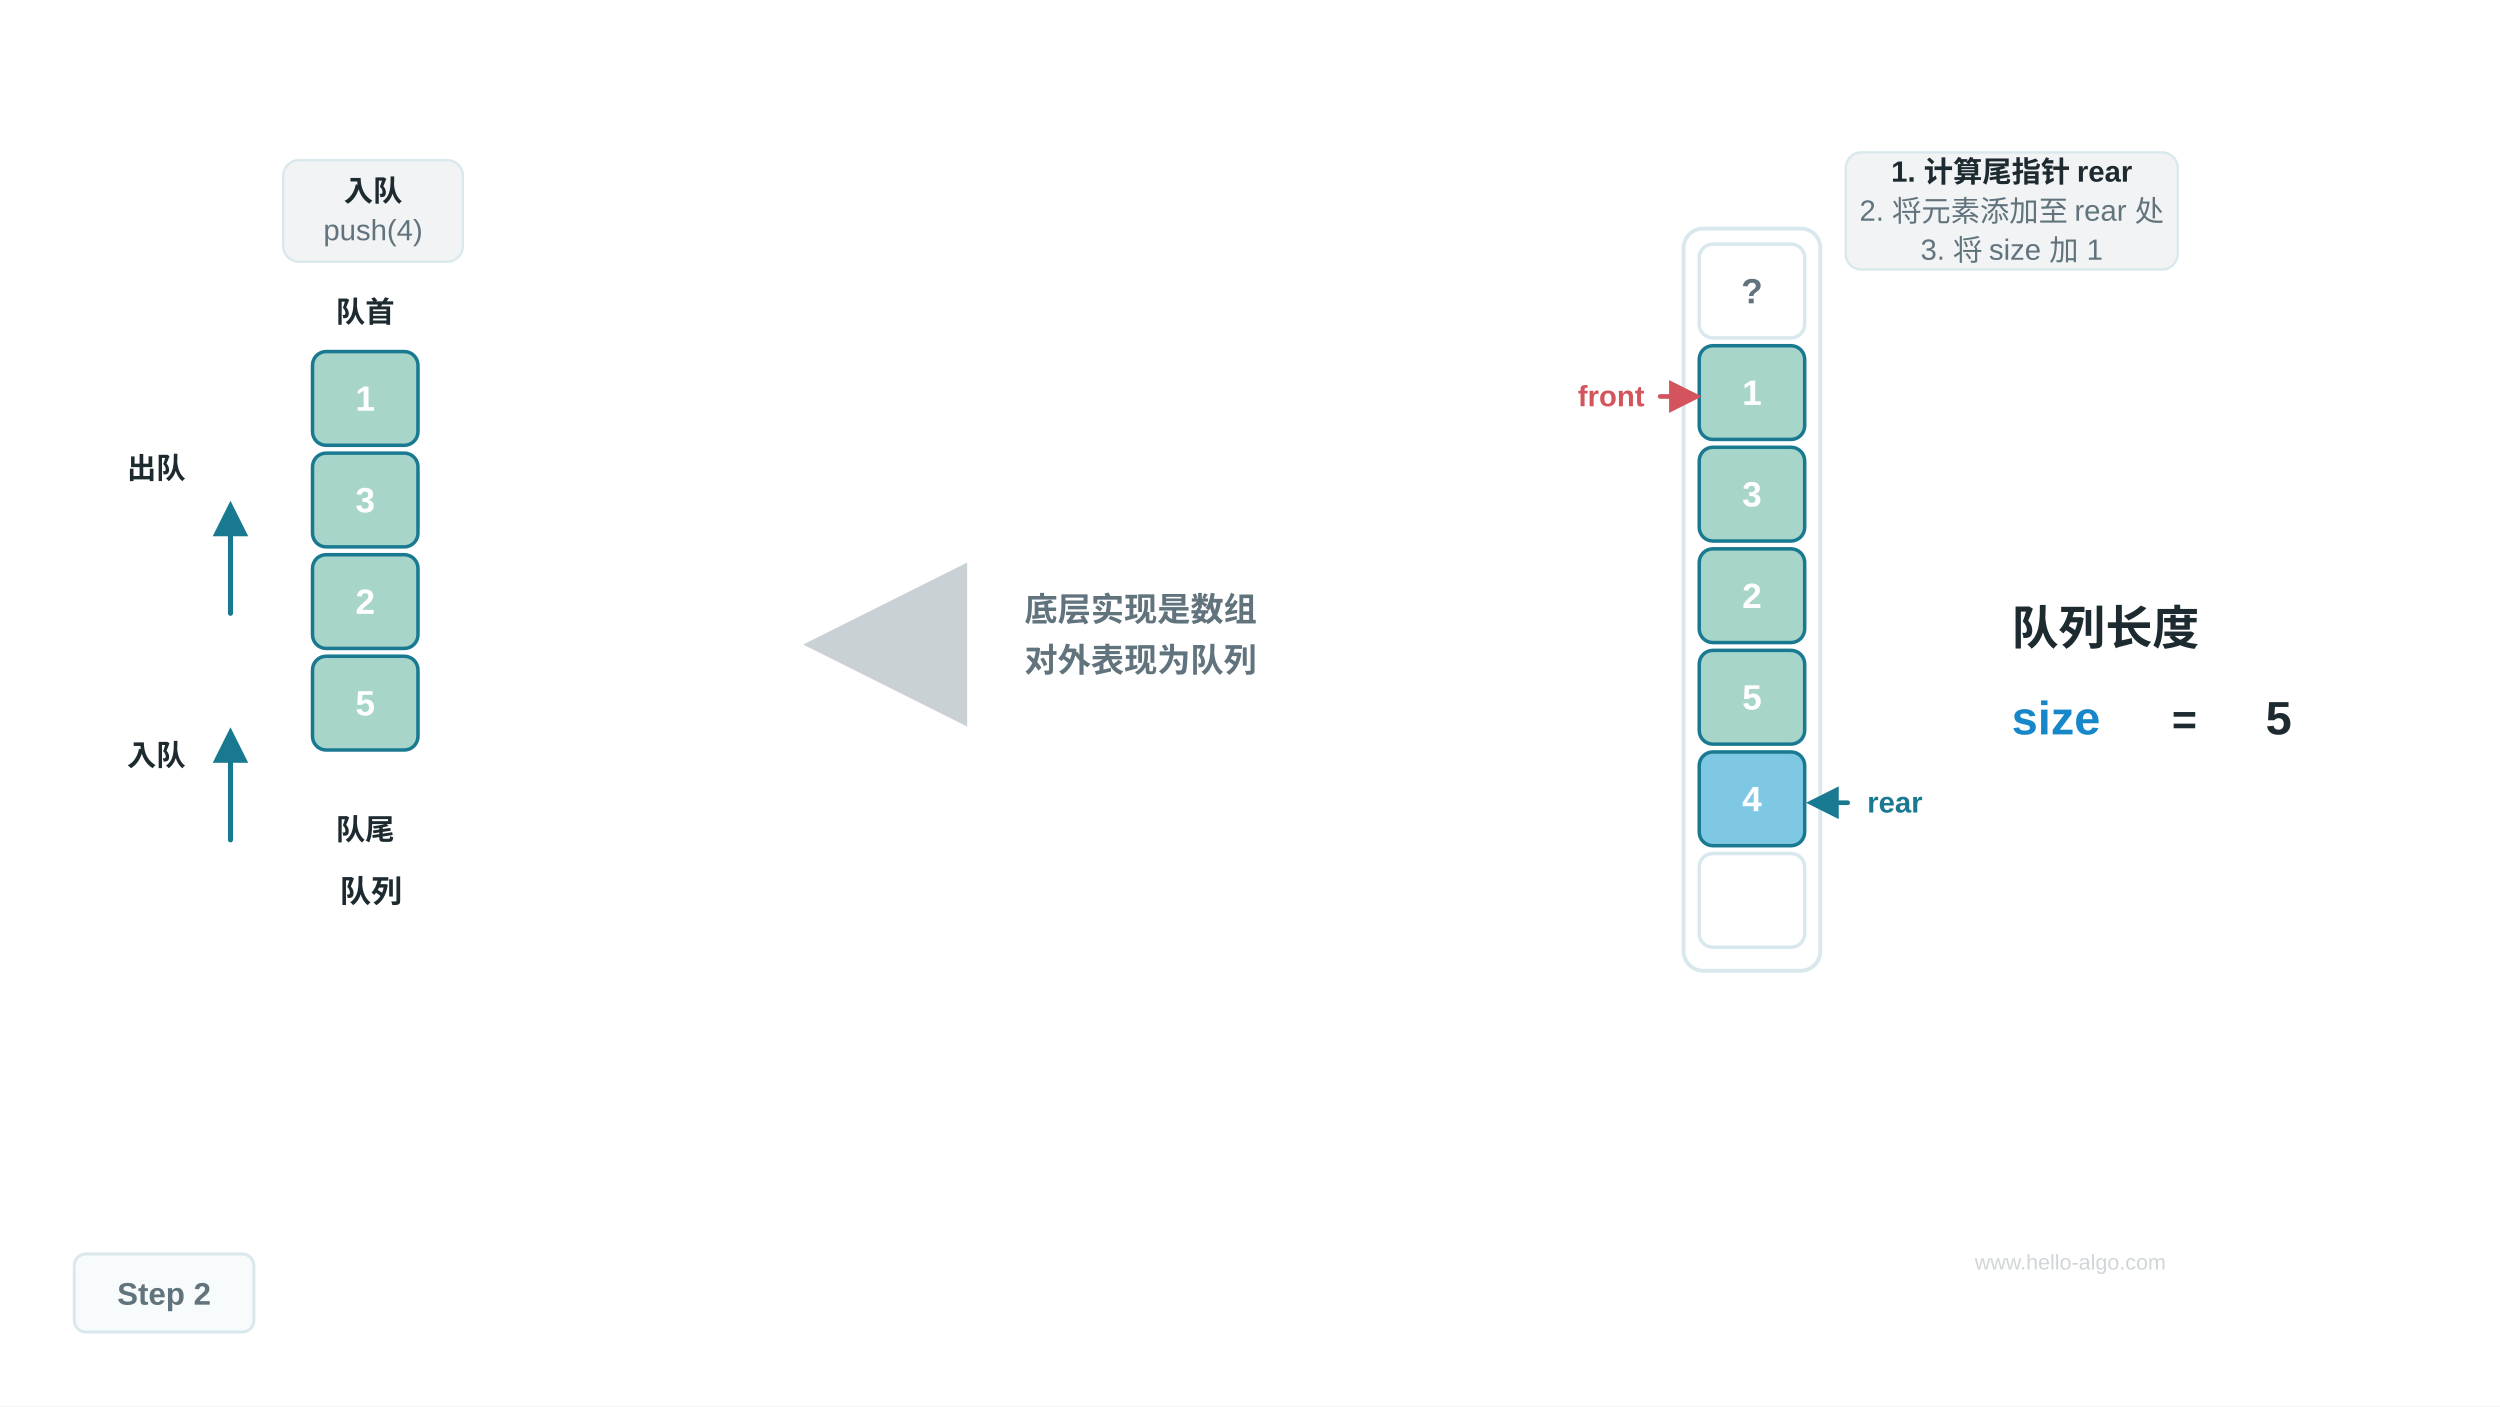
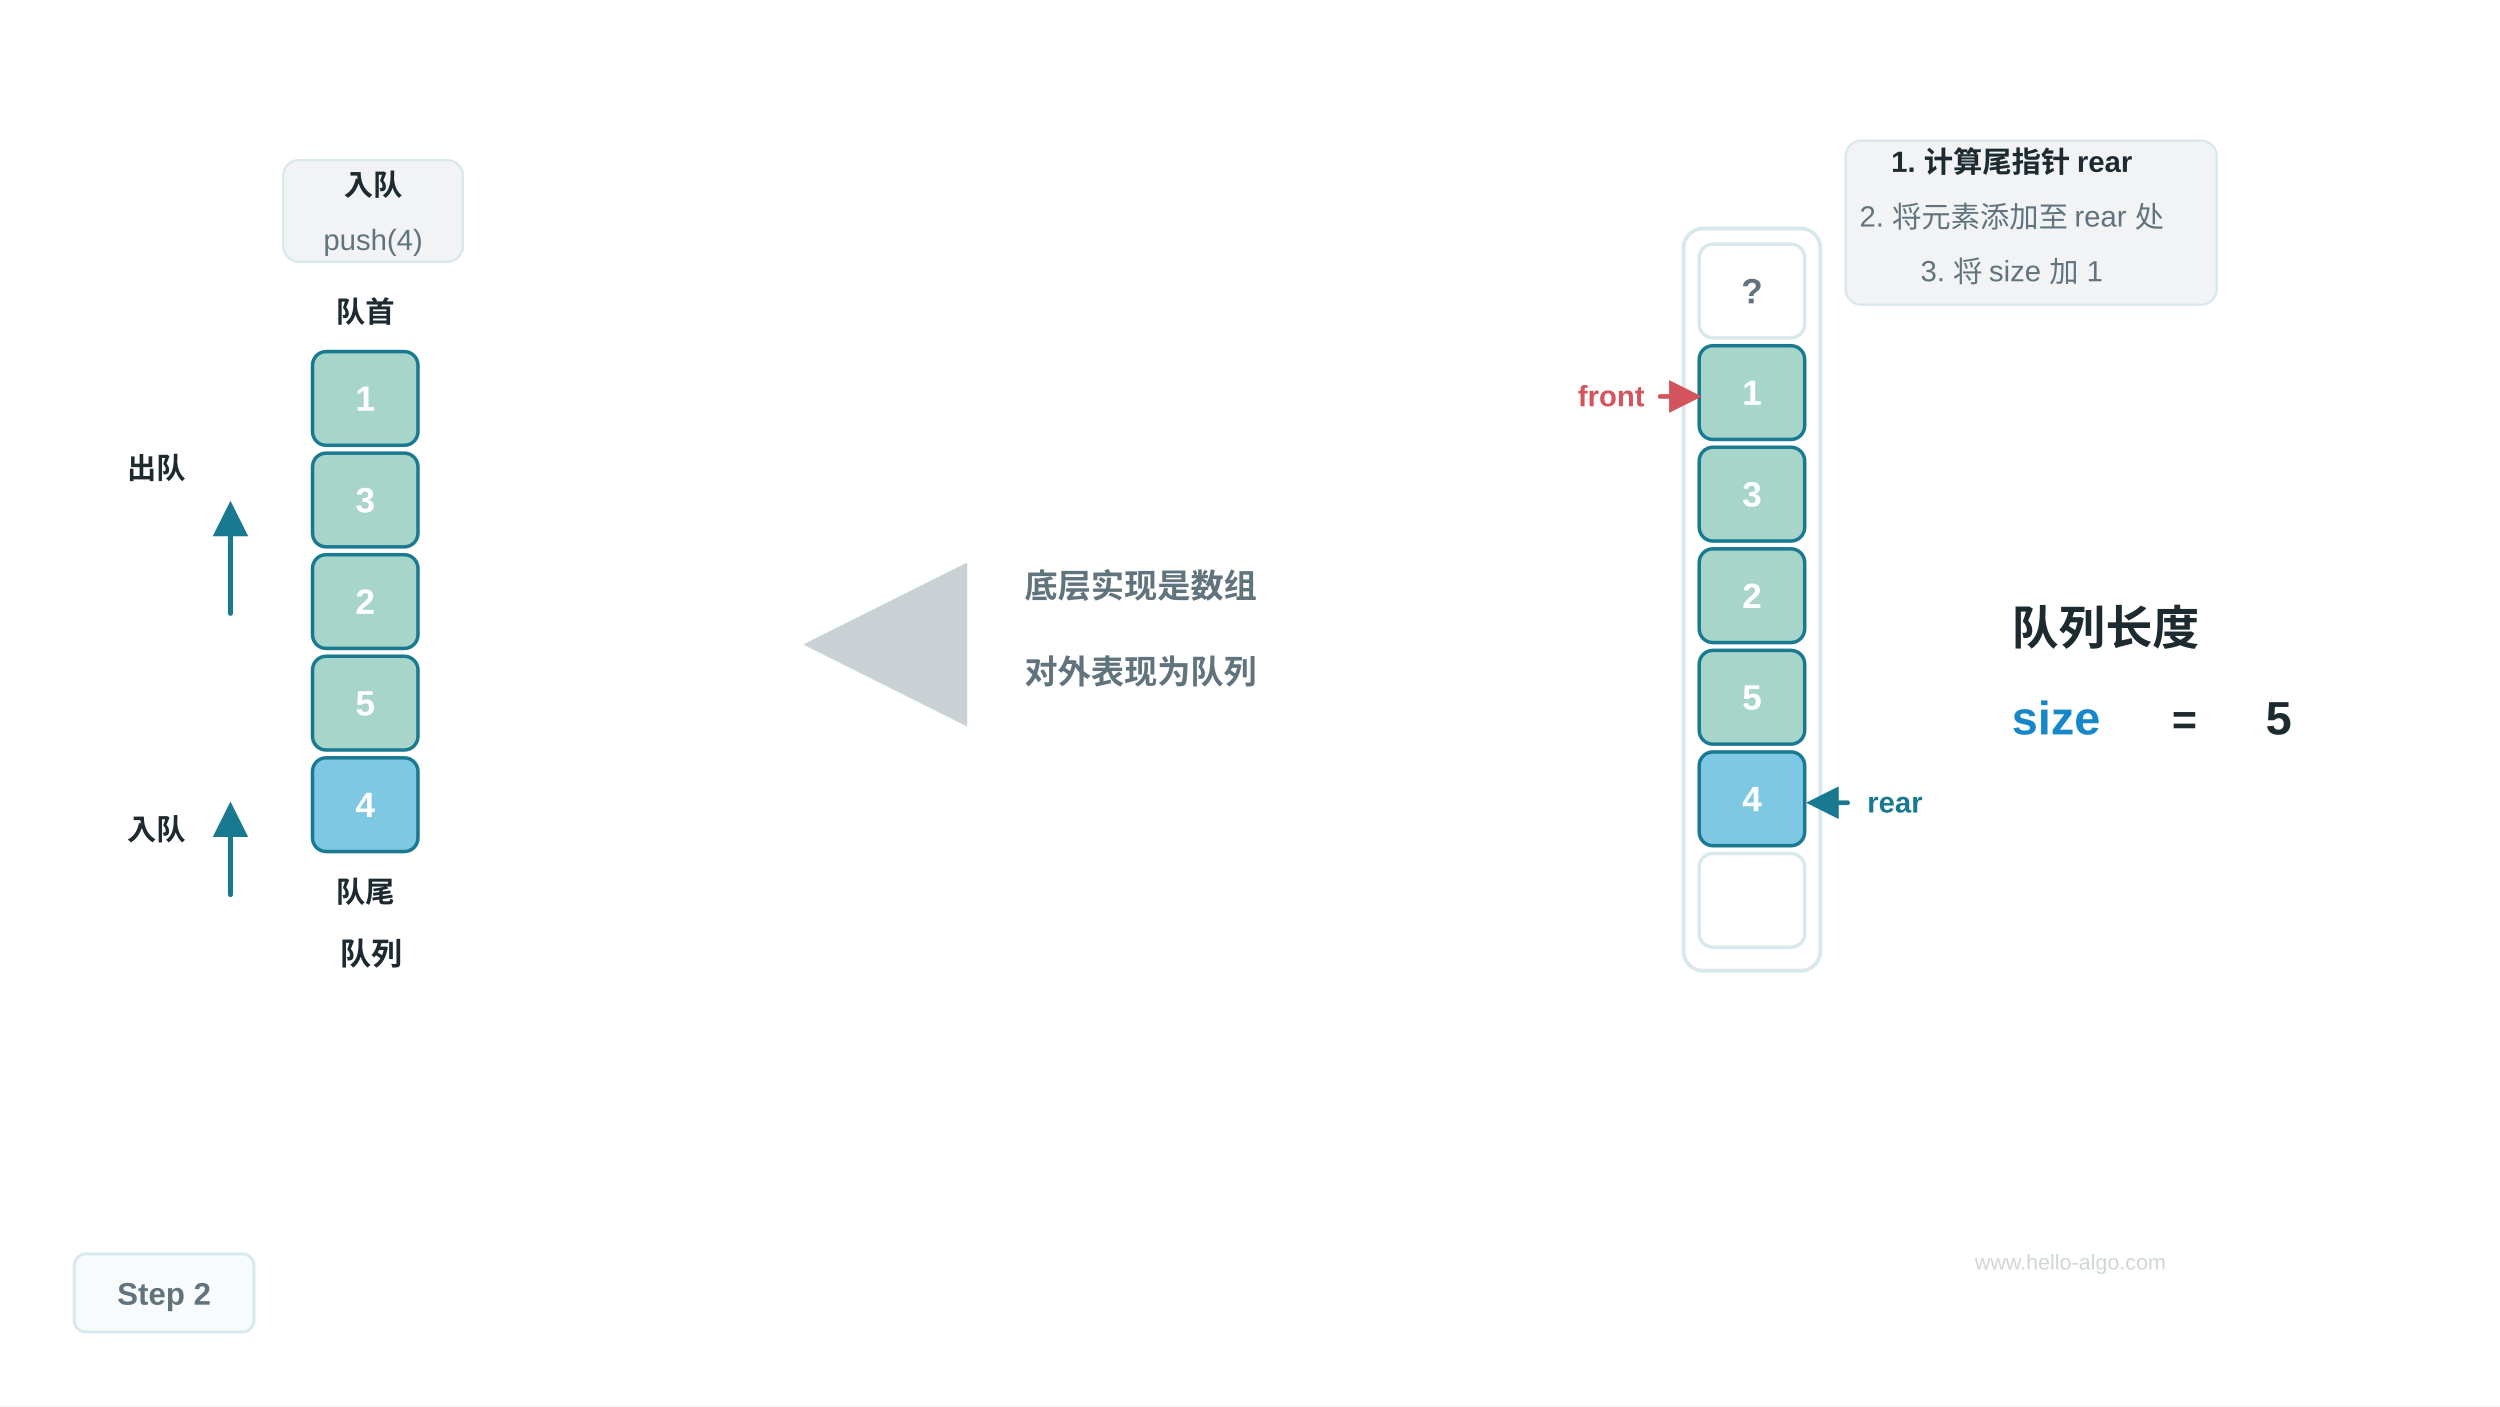
<svg xmlns="http://www.w3.org/2000/svg" viewBox="0 0 1280 720" role="img" aria-label="array queue step 2">
  <defs>
    <filter id="sh" x="-8%" y="-8%" width="116%" height="120%">
      <feDropShadow dx="0" dy="2" stdDeviation="2.5" flood-color="#187990" flood-opacity=".08" />
    </filter>
    <marker id="arrow" viewBox="0 0 10 10" refX="8" refY="5" markerWidth="7" markerHeight="7" orient="auto-start-reverse">
      <path d="M0,0 L10,5 L0,10 Z" fill="#b7c1c5" />
    </marker>
    <marker id="arrowTeal" viewBox="0 0 10 10" refX="8" refY="5" markerWidth="7" markerHeight="7" orient="auto-start-reverse">
      <path d="M0,0 L10,5 L0,10 Z" fill="#187990" />
    </marker>
    <marker id="arrowRed" viewBox="0 0 10 10" refX="8" refY="5" markerWidth="7" markerHeight="7" orient="auto-start-reverse">
      <path d="M0,0 L10,5 L0,10 Z" fill="#d3545d" />
    </marker>
  </defs>
  <rect width="1280" height="720" fill="#fff" />
  <rect x="145" y="82" width="92" height="52" rx="8" fill="#f1f3f4" stroke="#d8e8ec" stroke-width="1.2" />
-   <text x="191.0" y="103.0" text-anchor="middle" font-family="'Microsoft YaHei', 'PingFang SC', Arial, sans-serif" font-size="15" font-weight="700" fill="#1d2a2f">入队</text>
-   <text x="191.0" y="123.0" text-anchor="middle" font-family="'Microsoft YaHei', 'PingFang SC', Arial, sans-serif" font-size="15" font-weight="500" fill="#61737c">push(4)</text>
+   <text x="191.0" y="100.0" text-anchor="middle" font-family="'Microsoft YaHei', 'PingFang SC', Arial, sans-serif" font-size="15" font-weight="700" fill="#1d2a2f">入队</text>
+   <text x="191.0" y="128.0" text-anchor="middle" font-family="'Microsoft YaHei', 'PingFang SC', Arial, sans-serif" font-size="15" font-weight="500" fill="#61737c">push(4)</text>
  <rect x="160" y="180" width="54" height="48" rx="7" fill="#a8d5c9" stroke="#187990" stroke-width="1.8" />
  <text x="187.0" y="210.3" text-anchor="middle" font-family="'Microsoft YaHei', 'PingFang SC', Arial, sans-serif" font-size="18" font-weight="700" fill="#fff">1</text>
  <rect x="160" y="232" width="54" height="48" rx="7" fill="#a8d5c9" stroke="#187990" stroke-width="1.8" />
  <text x="187.0" y="262.3" text-anchor="middle" font-family="'Microsoft YaHei', 'PingFang SC', Arial, sans-serif" font-size="18" font-weight="700" fill="#fff">3</text>
  <rect x="160" y="284" width="54" height="48" rx="7" fill="#a8d5c9" stroke="#187990" stroke-width="1.8" />
  <text x="187.0" y="314.3" text-anchor="middle" font-family="'Microsoft YaHei', 'PingFang SC', Arial, sans-serif" font-size="18" font-weight="700" fill="#fff">2</text>
  <rect x="160" y="336" width="54" height="48" rx="7" fill="#a8d5c9" stroke="#187990" stroke-width="1.8" />
  <text x="187.0" y="366.3" text-anchor="middle" font-family="'Microsoft YaHei', 'PingFang SC', Arial, sans-serif" font-size="18" font-weight="700" fill="#fff">5</text>
  <text x="187" y="165" text-anchor="middle" font-family="'Microsoft YaHei', 'PingFang SC', Arial, sans-serif" font-size="15" font-weight="700" fill="#1d2a2f">队首</text>
-   <text x="187" y="430" text-anchor="middle" font-family="'Microsoft YaHei', 'PingFang SC', Arial, sans-serif" font-size="15" font-weight="700" fill="#1d2a2f">队尾</text>
+   <rect x="160" y="388" width="54" height="48" rx="7" fill="#7ec8e3" stroke="#187990" stroke-width="1.8" />
+   <text x="187.0" y="418.3" text-anchor="middle" font-family="'Microsoft YaHei', 'PingFang SC', Arial, sans-serif" font-size="18" font-weight="700" fill="#fff">4</text>
+   <text x="187" y="462" text-anchor="middle" font-family="'Microsoft YaHei', 'PingFang SC', Arial, sans-serif" font-size="15" font-weight="700" fill="#1d2a2f">队尾</text>
  <text x="80" y="245" text-anchor="middle" font-family="'Microsoft YaHei', 'PingFang SC', Arial, sans-serif" font-size="15" font-weight="700" fill="#1d2a2f">出队</text>
  <line x1="118" y1="314" x2="118" y2="260" stroke="#187990" stroke-width="2.6" stroke-linecap="round" marker-end="url(#arrowTeal)" />
-   <text x="80" y="392" text-anchor="middle" font-family="'Microsoft YaHei', 'PingFang SC', Arial, sans-serif" font-size="15" font-weight="700" fill="#1d2a2f">入队</text>
-   <line x1="118" y1="430" x2="118" y2="376" stroke="#187990" stroke-width="2.6" stroke-linecap="round" marker-end="url(#arrowTeal)" />
+   <text x="80" y="430" text-anchor="middle" font-family="'Microsoft YaHei', 'PingFang SC', Arial, sans-serif" font-size="15" font-weight="700" fill="#1d2a2f">入队</text>
+   <line x1="118" y1="458" x2="118" y2="414" stroke="#187990" stroke-width="2.6" stroke-linecap="round" marker-end="url(#arrowTeal)" />
  <path d="M480 330 H428" stroke="#b7c1c5" stroke-width="12" stroke-linecap="round" marker-end="url(#arrow)" opacity=".75" />
-   <text x="584" y="318" text-anchor="middle" font-family="'Microsoft YaHei', 'PingFang SC', Arial, sans-serif" font-size="17" font-weight="700" fill="#61737c">底层实现是数组</text>
-   <text x="584" y="344" text-anchor="middle" font-family="'Microsoft YaHei', 'PingFang SC', Arial, sans-serif" font-size="17" font-weight="700" fill="#61737c">对外表现为队列</text>
-   <text x="190" y="462" text-anchor="middle" font-family="'Microsoft YaHei', 'PingFang SC', Arial, sans-serif" font-size="16" font-weight="700" fill="#1d2a2f">队列</text>
+   <text x="584" y="306" text-anchor="middle" font-family="'Microsoft YaHei', 'PingFang SC', Arial, sans-serif" font-size="17" font-weight="700" fill="#61737c">底层实现是数组</text>
+   <text x="584" y="350" text-anchor="middle" font-family="'Microsoft YaHei', 'PingFang SC', Arial, sans-serif" font-size="17" font-weight="700" fill="#61737c">对外表现为队列</text>
+   <text x="190" y="494" text-anchor="middle" font-family="'Microsoft YaHei', 'PingFang SC', Arial, sans-serif" font-size="16" font-weight="700" fill="#1d2a2f">队列</text>
  <rect x="38" y="642" width="92" height="40" rx="6" fill="#f7fbfc" stroke="#d8e8ec" stroke-width="1.5" />
  <text x="84" y="668" text-anchor="middle" font-family="'Microsoft YaHei', 'PingFang SC', Arial, sans-serif" font-size="16" font-weight="700" fill="#61737c">Step 2</text>
  <rect x="862" y="117" width="70" height="380" rx="10" fill="#fff" stroke="#d8e8ec" stroke-width="2" />
  <rect x="870" y="125" width="54" height="48" rx="7" fill="#fff" stroke="#d8e8ec" stroke-width="1.8" />
  <text x="897.0" y="155.3" text-anchor="middle" font-family="'Microsoft YaHei', 'PingFang SC', Arial, sans-serif" font-size="18" font-weight="700" fill="#61737c">?</text>
  <rect x="870" y="177" width="54" height="48" rx="7" fill="#a8d5c9" stroke="#187990" stroke-width="1.8" />
  <text x="897.0" y="207.3" text-anchor="middle" font-family="'Microsoft YaHei', 'PingFang SC', Arial, sans-serif" font-size="18" font-weight="700" fill="#fff">1</text>
  <rect x="870" y="229" width="54" height="48" rx="7" fill="#a8d5c9" stroke="#187990" stroke-width="1.8" />
  <text x="897.0" y="259.3" text-anchor="middle" font-family="'Microsoft YaHei', 'PingFang SC', Arial, sans-serif" font-size="18" font-weight="700" fill="#fff">3</text>
  <rect x="870" y="281" width="54" height="48" rx="7" fill="#a8d5c9" stroke="#187990" stroke-width="1.8" />
  <text x="897.0" y="311.3" text-anchor="middle" font-family="'Microsoft YaHei', 'PingFang SC', Arial, sans-serif" font-size="18" font-weight="700" fill="#fff">2</text>
  <rect x="870" y="333" width="54" height="48" rx="7" fill="#a8d5c9" stroke="#187990" stroke-width="1.8" />
  <text x="897.0" y="363.3" text-anchor="middle" font-family="'Microsoft YaHei', 'PingFang SC', Arial, sans-serif" font-size="18" font-weight="700" fill="#fff">5</text>
  <rect x="870" y="385" width="54" height="48" rx="7" fill="#7ec8e3" stroke="#187990" stroke-width="1.8" />
  <text x="897.0" y="415.3" text-anchor="middle" font-family="'Microsoft YaHei', 'PingFang SC', Arial, sans-serif" font-size="18" font-weight="700" fill="#fff">4</text>
  <rect x="870" y="437" width="54" height="48" rx="7" fill="#fff" stroke="#d8e8ec" stroke-width="1.8" />
  <text x="897.0" y="467.3" text-anchor="middle" font-family="'Microsoft YaHei', 'PingFang SC', Arial, sans-serif" font-size="18" font-weight="700" fill="#61737c" />
  <text x="842" y="208" text-anchor="end" font-family="'Microsoft YaHei', 'PingFang SC', Arial, sans-serif" font-size="15" font-weight="700" fill="#d3545d">front</text>
  <line x1="850" y1="203" x2="868" y2="203" stroke="#d3545d" stroke-width="2.4" stroke-linecap="round" marker-end="url(#arrowRed)" />
  <text x="956" y="416" text-anchor="start" font-family="'Microsoft YaHei', 'PingFang SC', Arial, sans-serif" font-size="15" font-weight="700" fill="#187990">rear</text>
  <line x1="946" y1="411" x2="928" y2="411" stroke="#187990" stroke-width="2.4" stroke-linecap="round" marker-end="url(#arrowTeal)" />
  <text x="1030" y="330" text-anchor="start" font-family="'Microsoft YaHei', 'PingFang SC', Arial, sans-serif" font-size="24" font-weight="700" fill="#1d2a2f">队列长度</text>
  <text x="1030" y="376" text-anchor="start" font-family="'Microsoft YaHei', 'PingFang SC', Arial, sans-serif" font-size="24" font-weight="700" fill="#1687c9">size</text>
  <text x="1112" y="376" text-anchor="start" font-family="'Microsoft YaHei', 'PingFang SC', Arial, sans-serif" font-size="22" font-weight="700" fill="#1d2a2f">=</text>
  <text x="1160" y="376" text-anchor="start" font-family="'Microsoft YaHei', 'PingFang SC', Arial, sans-serif" font-size="24" font-weight="700" fill="#1d2a2f">5</text>
-   <rect x="945" y="78" width="170" height="60" rx="8" fill="#f1f3f4" stroke="#d8e8ec" stroke-width="1.2" />
-   <text x="1030.0" y="93.0" text-anchor="middle" font-family="'Microsoft YaHei', 'PingFang SC', Arial, sans-serif" font-size="15" font-weight="700" fill="#1d2a2f">1. 计算尾指针 rear</text>
-   <text x="1030.0" y="113.0" text-anchor="middle" font-family="'Microsoft YaHei', 'PingFang SC', Arial, sans-serif" font-size="15" font-weight="500" fill="#61737c">2. 将元素添加至 rear 处</text>
-   <text x="1030.0" y="133.0" text-anchor="middle" font-family="'Microsoft YaHei', 'PingFang SC', Arial, sans-serif" font-size="15" font-weight="500" fill="#61737c">3. 将 size 加 1</text>
+   <rect x="945" y="72" width="190" height="84" rx="8" fill="#f1f3f4" stroke="#d8e8ec" stroke-width="1.2" />
+   <text x="1030.0" y="88.0" text-anchor="middle" font-family="'Microsoft YaHei', 'PingFang SC', Arial, sans-serif" font-size="15" font-weight="700" fill="#1d2a2f">1. 计算尾指针 rear</text>
+   <text x="1030.0" y="116.0" text-anchor="middle" font-family="'Microsoft YaHei', 'PingFang SC', Arial, sans-serif" font-size="15" font-weight="500" fill="#61737c">2. 将元素添加至 rear 处</text>
+   <text x="1030.0" y="144.0" text-anchor="middle" font-family="'Microsoft YaHei', 'PingFang SC', Arial, sans-serif" font-size="15" font-weight="500" fill="#61737c">3. 将 size 加 1</text>
  <text x="1060" y="650" text-anchor="middle" font-family="'Microsoft YaHei', 'PingFang SC', Arial, sans-serif" font-size="11" font-weight="500" fill="#d0d5d7">www.hello-algo.com</text>
</svg>
